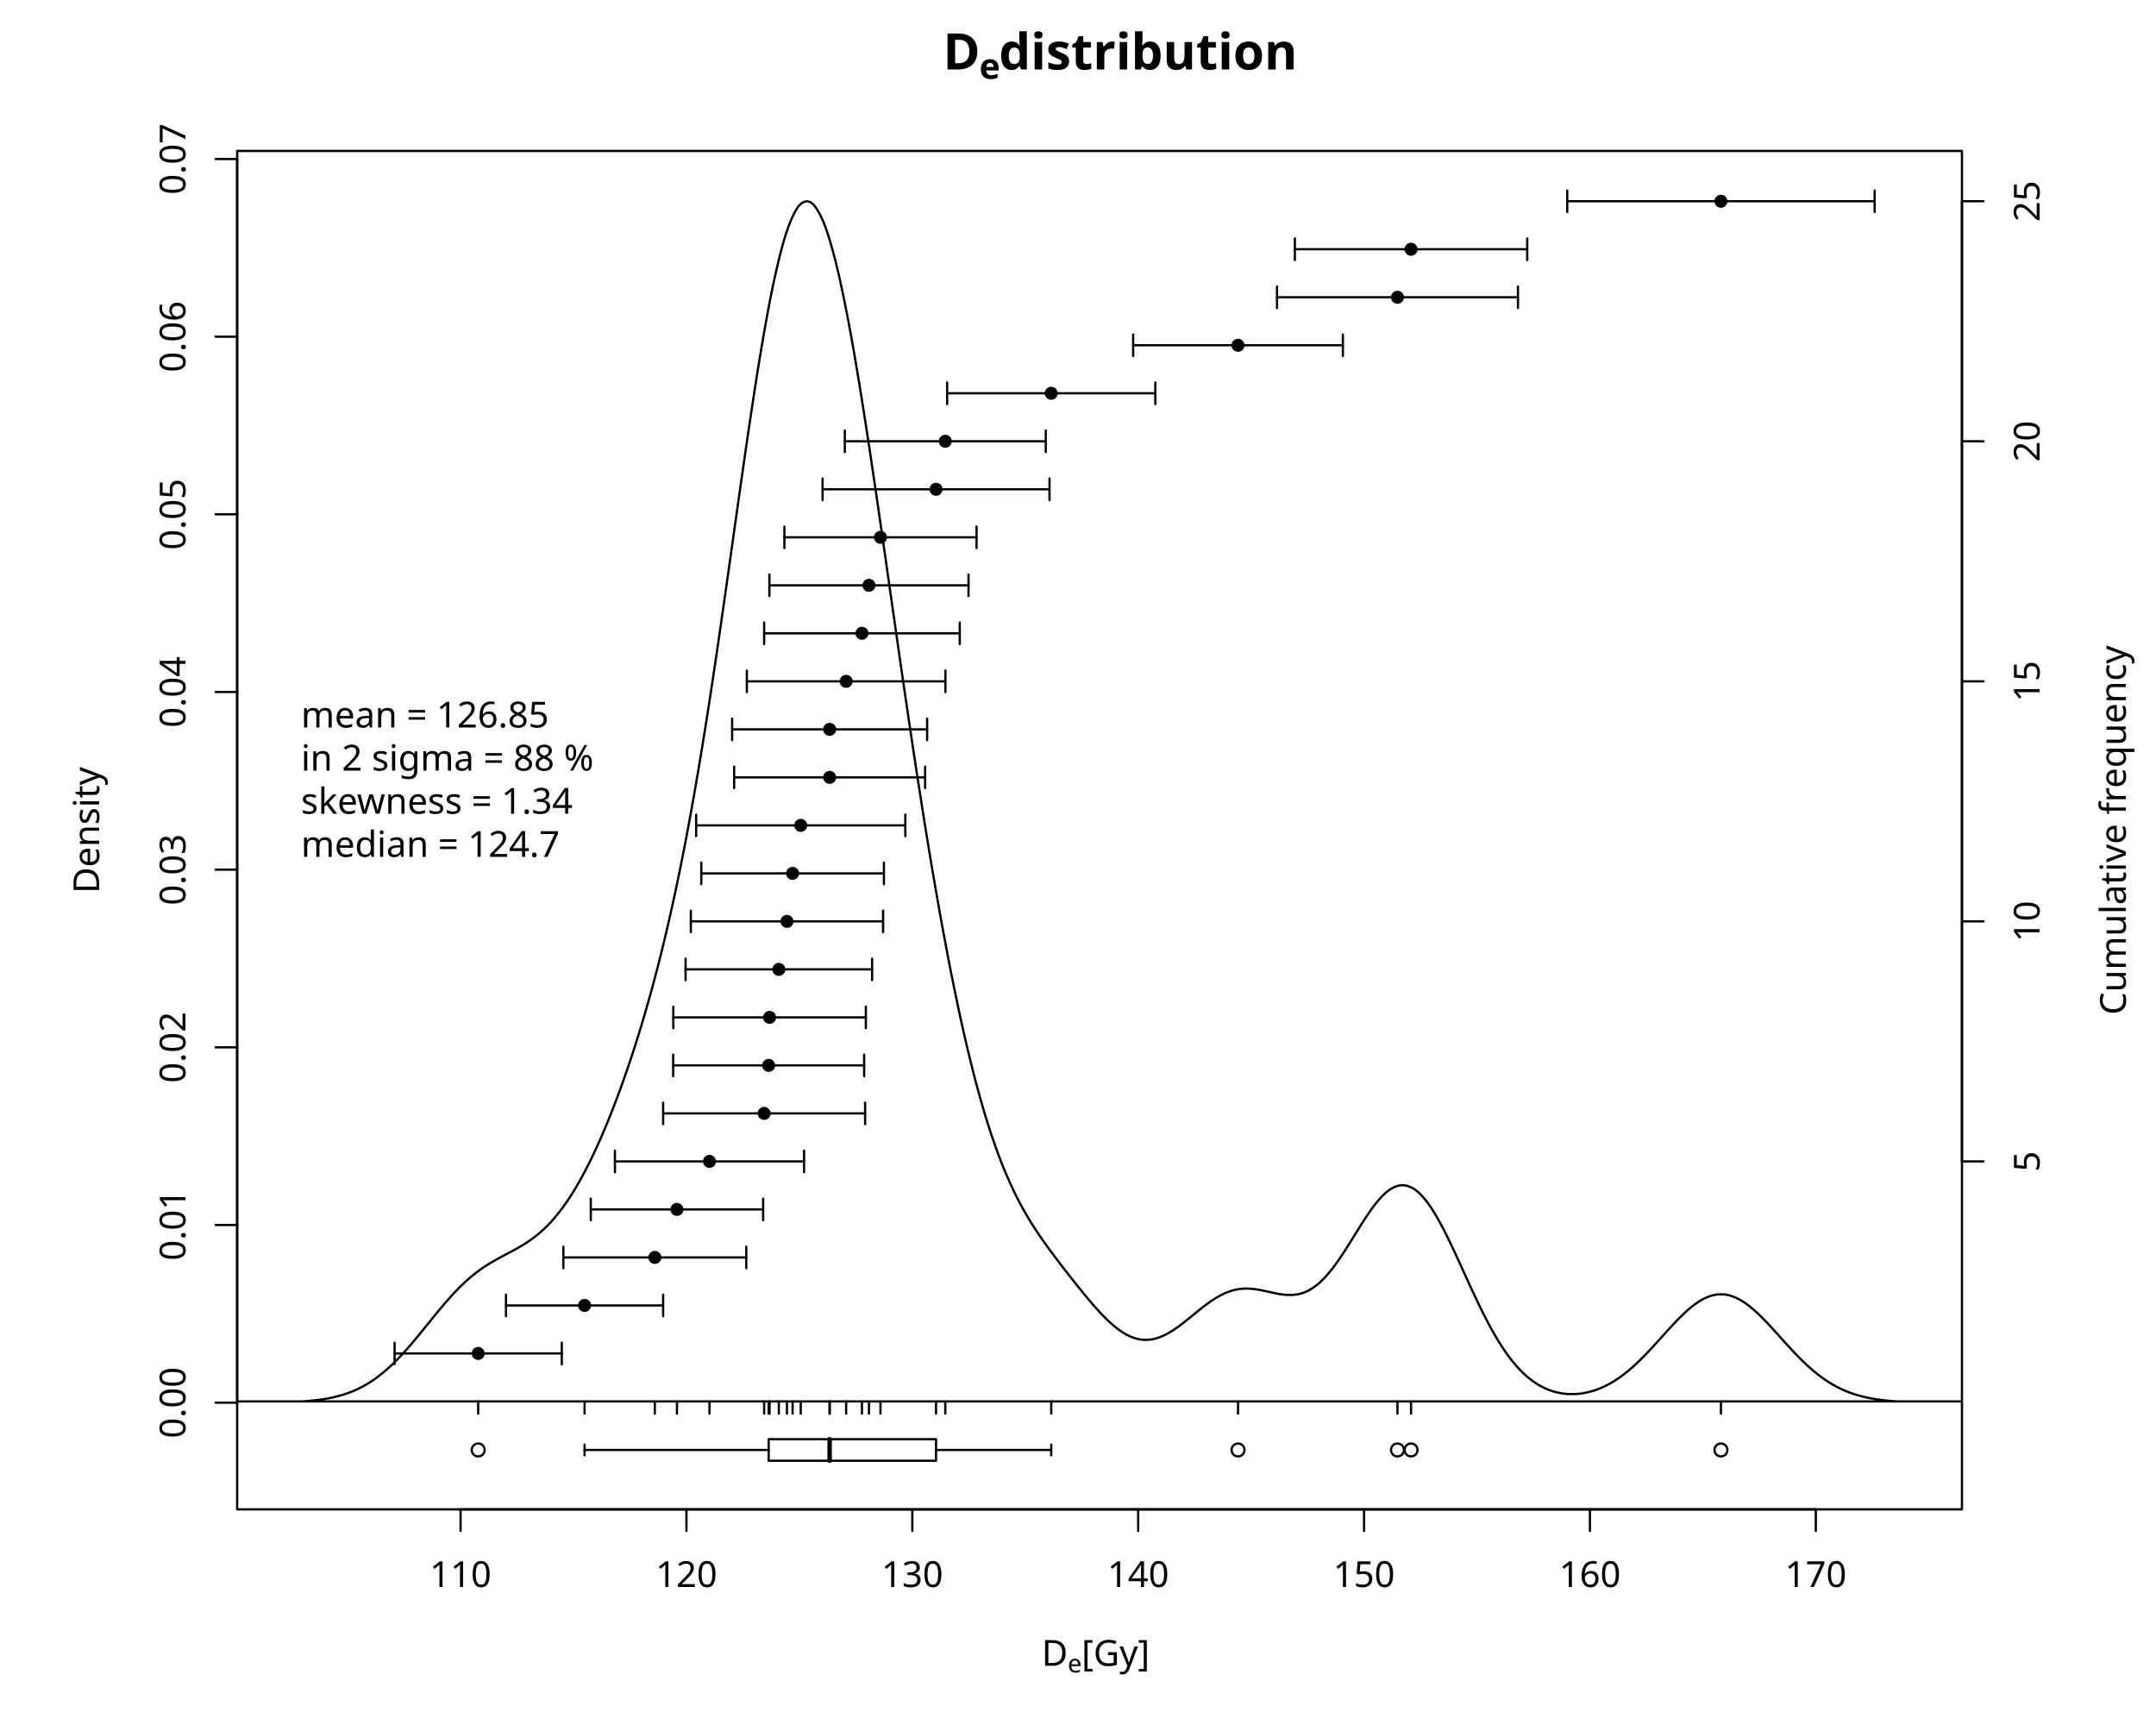
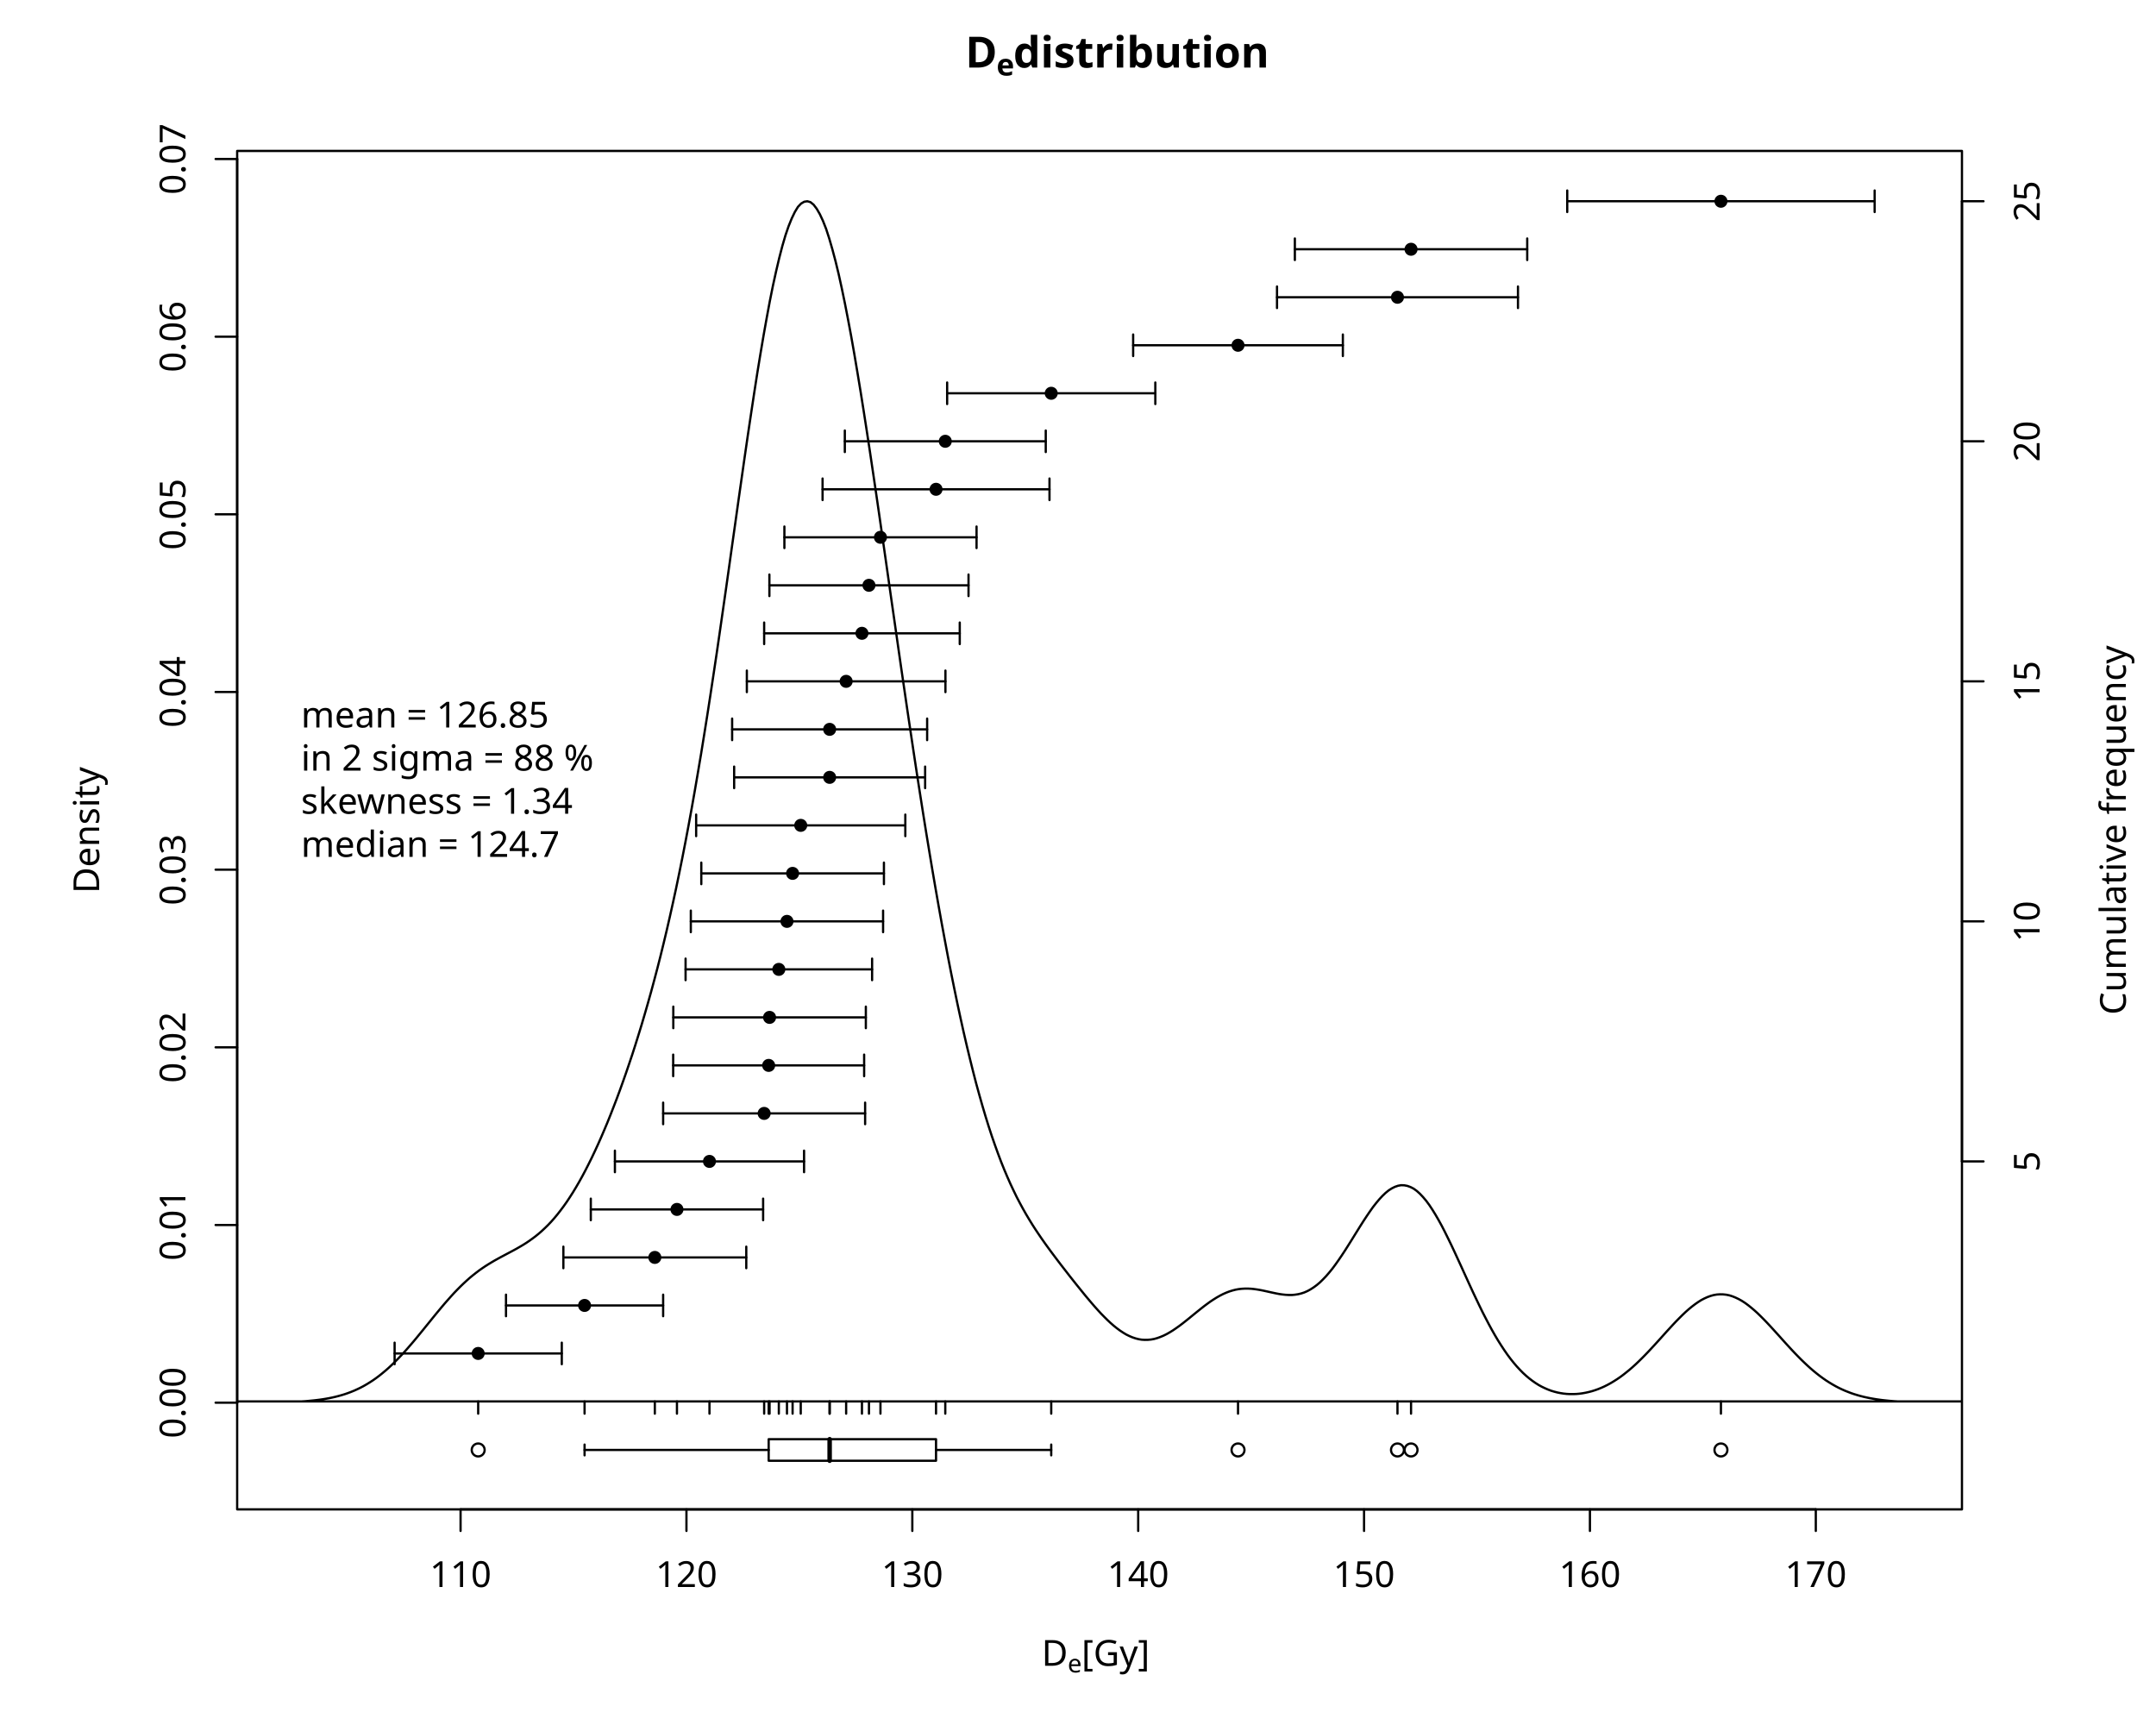
<svg xmlns="http://www.w3.org/2000/svg" class="svglite" data-engine-version="2.0" width="720.00pt" height="576.00pt" viewBox="0 0 720.00 576.00">
  <defs>
    <style type="text/css">
    .svglite line, .svglite polyline, .svglite polygon, .svglite path, .svglite rect, .svglite circle {
      fill: none;
      stroke: #000000;
      stroke-linecap: round;
      stroke-linejoin: round;
      stroke-miterlimit: 10.00;
    }
  </style>
  </defs>
  <rect width="100%" height="100%" style="stroke: none; fill: #FFFFFF;" />
  <defs>
    <clipPath id="cpMC4wMHw3MjAuMDB8MC4wMHw1NzYuMDA=">
      <rect x="0.00" y="0.00" width="720.00" height="576.00" />
    </clipPath>
  </defs>
  <g clip-path="url(#cpMC4wMHw3MjAuMDB8MC4wMHw1NzYuMDA=)">
    <polygon points="79.20,504.00 655.20,504.00 655.20,50.40 79.20,50.40 " style="stroke-width: 0.75; fill: none;" />
    <line x1="153.81" y1="504.00" x2="606.39" y2="504.00" style="stroke-width: 0.75;" />
    <line x1="153.81" y1="504.00" x2="153.81" y2="511.20" style="stroke-width: 0.75;" />
    <line x1="229.24" y1="504.00" x2="229.24" y2="511.20" style="stroke-width: 0.75;" />
    <line x1="304.67" y1="504.00" x2="304.67" y2="511.20" style="stroke-width: 0.75;" />
    <line x1="380.10" y1="504.00" x2="380.10" y2="511.20" style="stroke-width: 0.75;" />
    <line x1="455.53" y1="504.00" x2="455.53" y2="511.20" style="stroke-width: 0.75;" />
    <line x1="530.96" y1="504.00" x2="530.96" y2="511.20" style="stroke-width: 0.75;" />
    <line x1="606.39" y1="504.00" x2="606.39" y2="511.20" style="stroke-width: 0.75;" />
    <text x="153.81" y="529.92" text-anchor="middle" style="font-size: 12.00px; font-family: sans;" textLength="20.02px" lengthAdjust="spacingAndGlyphs">110</text>
    <text x="229.24" y="529.92" text-anchor="middle" style="font-size: 12.00px; font-family: sans;" textLength="20.02px" lengthAdjust="spacingAndGlyphs">120</text>
    <text x="304.67" y="529.92" text-anchor="middle" style="font-size: 12.00px; font-family: sans;" textLength="20.02px" lengthAdjust="spacingAndGlyphs">130</text>
    <text x="380.10" y="529.92" text-anchor="middle" style="font-size: 12.00px; font-family: sans;" textLength="20.02px" lengthAdjust="spacingAndGlyphs">140</text>
    <text x="455.53" y="529.92" text-anchor="middle" style="font-size: 12.00px; font-family: sans;" textLength="20.02px" lengthAdjust="spacingAndGlyphs">150</text>
    <text x="530.96" y="529.92" text-anchor="middle" style="font-size: 12.00px; font-family: sans;" textLength="20.02px" lengthAdjust="spacingAndGlyphs">160</text>
    <text x="606.39" y="529.92" text-anchor="middle" style="font-size: 12.00px; font-family: sans;" textLength="20.02px" lengthAdjust="spacingAndGlyphs">170</text>
    <text x="347.86" y="556.23" style="font-size: 12.00px; font-family: sans;" textLength="8.67px" lengthAdjust="spacingAndGlyphs">D</text>
    <text x="356.53" y="558.45" style="font-size: 8.40px; font-family: sans;" textLength="4.67px" lengthAdjust="spacingAndGlyphs">e</text>
    <text x="361.20" y="556.23" style="font-size: 12.00px; font-family: sans;" textLength="25.34px" lengthAdjust="spacingAndGlyphs"> [Gy]</text>
    <line x1="79.20" y1="468.37" x2="79.20" y2="53.09" style="stroke-width: 0.75;" />
    <line x1="79.20" y1="468.37" x2="72.00" y2="468.37" style="stroke-width: 0.75;" />
    <line x1="79.20" y1="409.04" x2="72.00" y2="409.04" style="stroke-width: 0.75;" />
    <line x1="79.20" y1="349.72" x2="72.00" y2="349.72" style="stroke-width: 0.75;" />
    <line x1="79.20" y1="290.39" x2="72.00" y2="290.39" style="stroke-width: 0.75;" />
    <line x1="79.20" y1="231.07" x2="72.00" y2="231.07" style="stroke-width: 0.75;" />
    <line x1="79.20" y1="171.74" x2="72.00" y2="171.74" style="stroke-width: 0.75;" />
    <line x1="79.20" y1="112.42" x2="72.00" y2="112.42" style="stroke-width: 0.75;" />
    <line x1="79.20" y1="53.09" x2="72.00" y2="53.09" style="stroke-width: 0.75;" />
    <text transform="translate(61.92,468.37) rotate(-90)" text-anchor="middle" style="font-size: 12.00px; font-family: sans;" textLength="23.36px" lengthAdjust="spacingAndGlyphs">0.00</text>
    <text transform="translate(61.92,409.04) rotate(-90)" text-anchor="middle" style="font-size: 12.00px; font-family: sans;" textLength="23.36px" lengthAdjust="spacingAndGlyphs">0.01</text>
    <text transform="translate(61.92,349.72) rotate(-90)" text-anchor="middle" style="font-size: 12.00px; font-family: sans;" textLength="23.36px" lengthAdjust="spacingAndGlyphs">0.02</text>
    <text transform="translate(61.92,290.39) rotate(-90)" text-anchor="middle" style="font-size: 12.00px; font-family: sans;" textLength="23.36px" lengthAdjust="spacingAndGlyphs">0.03</text>
    <text transform="translate(61.92,231.07) rotate(-90)" text-anchor="middle" style="font-size: 12.00px; font-family: sans;" textLength="23.36px" lengthAdjust="spacingAndGlyphs">0.04</text>
    <text transform="translate(61.92,171.74) rotate(-90)" text-anchor="middle" style="font-size: 12.00px; font-family: sans;" textLength="23.36px" lengthAdjust="spacingAndGlyphs">0.05</text>
    <text transform="translate(61.92,112.42) rotate(-90)" text-anchor="middle" style="font-size: 12.00px; font-family: sans;" textLength="23.36px" lengthAdjust="spacingAndGlyphs">0.06</text>
    <text transform="translate(61.92,53.09) rotate(-90)" text-anchor="middle" style="font-size: 12.00px; font-family: sans;" textLength="23.36px" lengthAdjust="spacingAndGlyphs">0.07</text>
    <text transform="translate(33.12,277.20) rotate(-90)" text-anchor="middle" style="font-size: 12.00px; font-family: sans;" textLength="40.02px" lengthAdjust="spacingAndGlyphs">Density</text>
  </g>
  <defs>
    <clipPath id="cpNzkuMjB8NjU1LjIwfDUwLjQwfDUwNC4wMA==">
      <rect x="79.20" y="50.40" width="576.00" height="453.60" />
    </clipPath>
  </defs>
  <g clip-path="url(#cpNzkuMjB8NjU1LjIwfDUwLjQwfDUwNC4wMA==)">
    <polygon points="79.20,467.96 100.53,467.96 101.58,467.90 102.62,467.82 103.66,467.72 104.71,467.62 105.75,467.50 106.80,467.37 107.84,467.22 108.88,467.05 109.93,466.86 110.97,466.65 112.01,466.41 113.06,466.14 114.10,465.85 115.15,465.53 116.19,465.17 117.23,464.78 118.28,464.35 119.32,463.88 120.36,463.38 121.41,462.83 122.45,462.23 123.49,461.59 124.54,460.91 125.58,460.18 126.63,459.39 127.67,458.56 128.71,457.69 129.76,456.77 130.80,455.80 131.84,454.79 132.89,453.73 133.93,452.64 134.98,451.51 136.02,450.34 137.06,449.14 138.11,447.92 139.15,446.67 140.19,445.40 141.24,444.12 142.28,442.83 143.33,441.54 144.37,440.25 145.41,438.97 146.46,437.70 147.50,436.45 148.54,435.22 149.59,434.03 150.63,432.86 151.67,431.72 152.72,430.63 153.76,429.58 154.81,428.57 155.85,427.61 156.89,426.68 157.94,425.82 158.98,425.00 160.02,424.21 161.07,423.47 162.11,422.77 163.16,422.11 164.20,421.48 165.24,420.87 166.29,420.29 167.33,419.72 168.37,419.17 169.42,418.61 170.46,418.06 171.51,417.50 172.55,416.93 173.59,416.33 174.64,415.71 175.68,415.06 176.72,414.36 177.77,413.61 178.81,412.83 179.85,411.99 180.90,411.08 181.94,410.11 182.99,409.08 184.03,407.99 185.07,406.81 186.12,405.55 187.16,404.22 188.20,402.83 189.25,401.35 190.29,399.78 191.34,398.14 192.38,396.42 193.42,394.63 194.47,392.74 195.51,390.78 196.55,388.74 197.60,386.63 198.64,384.43 199.69,382.16 200.73,379.81 201.77,377.39 202.82,374.89 203.86,372.30 204.90,369.64 205.95,366.91 206.99,364.11 208.03,361.21 209.08,358.23 210.12,355.18 211.17,352.05 212.21,348.82 213.25,345.49 214.30,342.07 215.34,338.55 216.38,334.94 217.43,331.20 218.47,327.34 219.52,323.37 220.56,319.29 221.60,315.05 222.65,310.66 223.69,306.13 224.73,301.47 225.78,296.64 226.82,291.62 227.87,286.44 228.91,281.10 229.95,275.60 231.00,269.87 232.04,263.98 233.08,257.92 234.13,251.70 235.17,245.28 236.22,238.69 237.26,231.96 238.30,225.09 239.35,218.09 240.39,210.95 241.43,203.72 242.48,196.41 243.52,189.05 244.56,181.65 245.61,174.24 246.65,166.85 247.70,159.49 248.74,152.22 249.78,145.07 250.83,138.05 251.87,131.19 252.91,124.50 253.96,118.11 255.00,111.98 256.05,106.11 257.09,100.53 258.13,95.36 259.18,90.59 260.22,86.18 261.26,82.16 262.31,78.57 263.35,75.54 264.40,72.94 265.44,70.78 266.48,69.07 267.53,67.97 268.57,67.36 269.61,67.20 270.66,67.50 271.70,68.34 272.74,69.71 273.79,71.52 274.83,73.75 275.88,76.42 276.92,79.62 277.96,83.21 279.01,87.15 280.05,91.44 281.09,96.16 282.14,101.21 283.18,106.55 284.23,112.15 285.27,118.03 286.31,124.19 287.36,130.54 288.40,137.07 289.44,143.76 290.49,150.64 291.53,157.63 292.58,164.72 293.62,171.88 294.66,179.11 295.71,186.39 296.75,193.69 297.79,200.99 298.84,208.29 299.88,215.56 300.92,222.79 301.97,229.97 303.01,237.09 304.06,244.12 305.10,251.07 306.14,257.92 307.19,264.68 308.23,271.31 309.27,277.81 310.32,284.19 311.36,290.44 312.41,296.57 313.45,302.51 314.49,308.32 315.54,313.99 316.58,319.51 317.62,324.85 318.67,330.02 319.71,335.05 320.76,339.92 321.80,344.61 322.84,349.11 323.89,353.46 324.93,357.65 325.97,361.69 327.02,365.51 328.06,369.18 329.10,372.69 330.15,376.07 331.19,379.26 332.24,382.28 333.28,385.17 334.32,387.93 335.37,390.55 336.41,393.00 337.45,395.35 338.50,397.58 339.54,399.72 340.59,401.72 341.63,403.64 342.67,405.47 343.72,407.23 344.76,408.92 345.80,410.54 346.85,412.10 347.89,413.63 348.94,415.12 349.98,416.56 351.02,417.98 352.07,419.38 353.11,420.76 354.15,422.13 355.20,423.48 356.24,424.82 357.28,426.16 358.33,427.49 359.37,428.80 360.42,430.10 361.46,431.39 362.50,432.67 363.55,433.92 364.59,435.15 365.63,436.35 366.68,437.52 367.72,438.65 368.77,439.72 369.81,440.75 370.85,441.73 371.90,442.65 372.94,443.49 373.98,444.26 375.03,444.96 376.07,445.59 377.12,446.11 378.16,446.55 379.20,446.90 380.25,447.17 381.29,447.34 382.33,447.40 383.38,447.38 384.42,447.28 385.46,447.09 386.51,446.79 387.55,446.41 388.60,445.97 389.64,445.45 390.68,444.86 391.73,444.21 392.77,443.50 393.81,442.76 394.86,441.97 395.90,441.15 396.95,440.31 397.99,439.46 399.03,438.61 400.08,437.76 401.12,436.93 402.16,436.11 403.21,435.33 404.25,434.58 405.30,433.89 406.34,433.24 407.38,432.65 408.43,432.11 409.47,431.65 410.51,431.25 411.56,430.92 412.60,430.65 413.64,430.46 414.69,430.34 415.73,430.28 416.78,430.28 417.82,430.33 418.86,430.44 419.91,430.59 420.95,430.77 421.99,430.98 423.04,431.21 424.08,431.44 425.13,431.67 426.17,431.89 427.21,432.09 428.26,432.24 429.30,432.35 430.34,432.41 431.39,432.42 432.43,432.32 433.48,432.16 434.52,431.91 435.56,431.57 436.61,431.11 437.65,430.54 438.69,429.87 439.74,429.10 440.78,428.22 441.82,427.20 442.87,426.10 443.91,424.90 444.96,423.61 446.00,422.21 447.04,420.74 448.09,419.20 449.13,417.62 450.17,415.98 451.22,414.31 452.26,412.63 453.31,410.94 454.35,409.27 455.39,407.64 456.44,406.05 457.48,404.52 458.52,403.05 459.57,401.71 460.61,400.47 461.66,399.34 462.70,398.34 463.74,397.49 464.79,396.82 465.83,396.30 466.87,395.94 467.92,395.75 468.96,395.79 470.00,395.99 471.05,396.37 472.09,396.91 473.14,397.67 474.18,398.61 475.22,399.71 476.27,400.95 477.31,402.36 478.35,403.93 479.40,405.63 480.44,407.43 481.49,409.34 482.53,411.37 483.57,413.47 484.62,415.63 485.66,417.84 486.70,420.10 487.75,422.38 488.79,424.67 489.84,426.97 490.88,429.25 491.92,431.50 492.97,433.72 494.01,435.90 495.05,438.03 496.10,440.08 497.14,442.07 498.18,443.99 499.23,445.84 500.27,447.59 501.32,449.25 502.36,450.83 503.40,452.33 504.45,453.74 505.49,455.04 506.53,456.26 507.58,457.39 508.62,458.45 509.67,459.41 510.71,460.28 511.75,461.08 512.80,461.81 513.84,462.47 514.88,463.04 515.93,463.54 516.97,463.99 518.02,464.39 519.06,464.70 520.10,464.97 521.15,465.18 522.19,465.34 523.23,465.45 524.28,465.50 525.32,465.50 526.37,465.47 527.41,465.38 528.45,465.24 529.50,465.05 530.54,464.82 531.58,464.55 532.63,464.22 533.67,463.85 534.71,463.43 535.76,462.96 536.80,462.44 537.85,461.87 538.89,461.25 539.93,460.59 540.98,459.88 542.02,459.11 543.06,458.29 544.11,457.44 545.15,456.54 546.20,455.59 547.24,454.60 548.28,453.58 549.33,452.52 550.37,451.44 551.41,450.32 552.46,449.19 553.50,448.05 554.55,446.89 555.59,445.73 556.63,444.57 557.68,443.43 558.72,442.30 559.76,441.20 560.81,440.13 561.85,439.10 562.89,438.11 563.94,437.18 564.98,436.32 566.03,435.52 567.07,434.79 568.11,434.13 569.16,433.58 570.20,433.11 571.24,432.73 572.29,432.44 573.33,432.26 574.38,432.19 575.42,432.21 576.46,432.32 577.51,432.53 578.55,432.86 579.59,433.28 580.64,433.78 581.68,434.36 582.73,435.04 583.77,435.80 584.81,436.63 585.86,437.52 586.90,438.46 587.94,439.47 588.99,440.52 590.03,441.60 591.07,442.71 592.12,443.85 593.16,445.00 594.21,446.16 595.25,447.32 596.29,448.48 597.34,449.62 598.38,450.75 599.42,451.86 600.47,452.94 601.51,453.99 602.56,455.00 603.60,455.98 604.64,456.92 605.69,457.82 606.73,458.67 607.77,459.48 608.82,460.25 609.86,460.97 610.91,461.64 611.95,462.27 612.99,462.86 614.04,463.41 615.08,463.91 616.12,464.37 617.17,464.79 618.21,465.19 619.25,465.54 620.30,465.86 621.34,466.15 622.39,466.42 623.43,466.65 624.47,466.86 625.52,467.05 626.56,467.22 627.60,467.37 628.65,467.51 629.69,467.62 630.74,467.73 631.78,467.82 632.82,467.90 633.87,467.96 655.20,467.96 " style="stroke-width: 0.75; fill: none;" />
  </g>
  <g clip-path="url(#cpMC4wMHw3MjAuMDB8MC4wMHw1NzYuMDA=)">
-     <text x="314.91" y="23.20" style="font-size: 16.80px; font-weight: bold; font-family: sans;" textLength="12.14px" lengthAdjust="spacingAndGlyphs">D</text>
-     <text x="327.04" y="26.31" style="font-size: 11.76px; font-weight: bold; font-family: sans;" textLength="6.54px" lengthAdjust="spacingAndGlyphs">e</text>
-     <text x="333.58" y="23.20" style="font-size: 16.80px; font-weight: bold; font-family: sans;" textLength="85.91px" lengthAdjust="spacingAndGlyphs"> distribution</text>
+     <text x="322.38" y="22.56" style="font-size: 14.40px; font-weight: bold; font-family: sans;" textLength="10.40px" lengthAdjust="spacingAndGlyphs">D</text>
+     <text x="332.78" y="25.22" style="font-size: 10.08px; font-weight: bold; font-family: sans;" textLength="5.61px" lengthAdjust="spacingAndGlyphs">e</text>
+     <text x="338.39" y="22.56" style="font-size: 14.40px; font-weight: bold; font-family: sans;" textLength="73.64px" lengthAdjust="spacingAndGlyphs"> distribution</text>
  </g>
  <g clip-path="url(#cpNzkuMjB8NjU1LjIwfDUwLjQwfDUwNC4wMA==)">
    <text x="100.53" y="242.91" style="font-size: 12.00px; font-family: sans;" textLength="80.41px" lengthAdjust="spacingAndGlyphs">mean = 126.85</text>
    <text x="100.53" y="257.31" style="font-size: 12.00px; font-family: sans;" textLength="95.73px" lengthAdjust="spacingAndGlyphs">in 2 sigma = 88 %</text>
    <text x="100.53" y="271.71" style="font-size: 12.00px; font-family: sans;" textLength="89.75px" lengthAdjust="spacingAndGlyphs">skewness = 1.34</text>
    <text x="100.53" y="286.11" style="font-size: 12.00px; font-family: sans;" textLength="83.07px" lengthAdjust="spacingAndGlyphs">median = 124.7</text>
    <text x="100.53" y="300.51" style="font-size: 12.00px; font-family: sans;" textLength="0.00px" lengthAdjust="spacingAndGlyphs" />
    <polyline points="277.06,487.76 277.06,480.56 " style="stroke-width: 1.50;" />
    <polygon points="256.70,487.76 256.70,480.56 312.59,480.56 312.59,487.76 " style="stroke-width: 0.75; fill: none;" />
    <polyline points="256.70,484.16 195.22,484.16 " style="stroke-width: 0.75;" />
    <polyline points="195.22,485.96 195.22,482.36 " style="stroke-width: 0.75;" />
    <polyline points="312.59,484.16 351.06,484.16 " style="stroke-width: 0.75;" />
    <polyline points="351.06,485.96 351.06,482.36 " style="stroke-width: 0.75;" />
    <circle cx="159.69" cy="484.16" r="2.16" style="stroke-width: 0.75;" />
    <circle cx="413.44" cy="484.16" r="2.16" style="stroke-width: 0.75;" />
    <circle cx="466.69" cy="484.16" r="2.16" style="stroke-width: 0.75;" />
    <circle cx="471.22" cy="484.16" r="2.16" style="stroke-width: 0.75;" />
    <circle cx="574.71" cy="484.16" r="2.16" style="stroke-width: 0.75;" />
  </g>
  <g clip-path="url(#cpMC4wMHw3MjAuMDB8MC4wMHw1NzYuMDA=)">
    <line x1="159.69" y1="467.96" x2="159.69" y2="472.04" style="stroke-width: 0.75;" />
    <line x1="195.22" y1="467.96" x2="195.22" y2="472.04" style="stroke-width: 0.75;" />
    <line x1="218.68" y1="467.96" x2="218.68" y2="472.04" style="stroke-width: 0.75;" />
    <line x1="226.07" y1="467.96" x2="226.07" y2="472.04" style="stroke-width: 0.75;" />
    <line x1="236.93" y1="467.96" x2="236.93" y2="472.04" style="stroke-width: 0.75;" />
    <line x1="255.19" y1="467.96" x2="255.19" y2="472.04" style="stroke-width: 0.75;" />
    <line x1="256.70" y1="467.96" x2="256.70" y2="472.04" style="stroke-width: 0.75;" />
    <line x1="257.00" y1="467.96" x2="257.00" y2="472.04" style="stroke-width: 0.75;" />
    <line x1="260.09" y1="467.96" x2="260.09" y2="472.04" style="stroke-width: 0.75;" />
    <line x1="262.81" y1="467.96" x2="262.81" y2="472.04" style="stroke-width: 0.75;" />
    <line x1="264.69" y1="467.96" x2="264.69" y2="472.04" style="stroke-width: 0.75;" />
    <line x1="267.41" y1="467.96" x2="267.41" y2="472.04" style="stroke-width: 0.75;" />
    <line x1="277.06" y1="467.96" x2="277.06" y2="472.04" style="stroke-width: 0.75;" />
    <line x1="277.06" y1="467.96" x2="277.06" y2="472.04" style="stroke-width: 0.75;" />
    <line x1="282.57" y1="467.96" x2="282.57" y2="472.04" style="stroke-width: 0.75;" />
    <line x1="287.85" y1="467.96" x2="287.85" y2="472.04" style="stroke-width: 0.75;" />
    <line x1="290.19" y1="467.96" x2="290.19" y2="472.04" style="stroke-width: 0.75;" />
    <line x1="294.03" y1="467.96" x2="294.03" y2="472.04" style="stroke-width: 0.75;" />
    <line x1="312.59" y1="467.96" x2="312.59" y2="472.04" style="stroke-width: 0.75;" />
    <line x1="315.68" y1="467.96" x2="315.68" y2="472.04" style="stroke-width: 0.75;" />
    <line x1="351.06" y1="467.96" x2="351.06" y2="472.04" style="stroke-width: 0.75;" />
    <line x1="413.44" y1="467.96" x2="413.44" y2="472.04" style="stroke-width: 0.75;" />
    <line x1="466.69" y1="467.96" x2="466.69" y2="472.04" style="stroke-width: 0.75;" />
    <line x1="471.22" y1="467.96" x2="471.22" y2="472.04" style="stroke-width: 0.75;" />
    <line x1="574.71" y1="467.96" x2="574.71" y2="472.04" style="stroke-width: 0.75;" />
    <line x1="655.20" y1="387.81" x2="655.20" y2="67.20" style="stroke-width: 0.75;" />
    <line x1="655.20" y1="387.81" x2="662.40" y2="387.81" style="stroke-width: 0.75;" />
    <line x1="655.20" y1="307.66" x2="662.40" y2="307.66" style="stroke-width: 0.75;" />
    <line x1="655.20" y1="227.51" x2="662.40" y2="227.51" style="stroke-width: 0.75;" />
    <line x1="655.20" y1="147.35" x2="662.40" y2="147.35" style="stroke-width: 0.75;" />
    <line x1="655.20" y1="67.20" x2="662.40" y2="67.20" style="stroke-width: 0.75;" />
    <text transform="translate(681.12,387.81) rotate(-90)" text-anchor="middle" style="font-size: 12.00px; font-family: sans;" textLength="6.67px" lengthAdjust="spacingAndGlyphs">5</text>
    <text transform="translate(681.12,307.66) rotate(-90)" text-anchor="middle" style="font-size: 12.00px; font-family: sans;" textLength="13.35px" lengthAdjust="spacingAndGlyphs">10</text>
    <text transform="translate(681.12,227.51) rotate(-90)" text-anchor="middle" style="font-size: 12.00px; font-family: sans;" textLength="13.35px" lengthAdjust="spacingAndGlyphs">15</text>
    <text transform="translate(681.12,147.35) rotate(-90)" text-anchor="middle" style="font-size: 12.00px; font-family: sans;" textLength="13.35px" lengthAdjust="spacingAndGlyphs">20</text>
    <text transform="translate(681.12,67.20) rotate(-90)" text-anchor="middle" style="font-size: 12.00px; font-family: sans;" textLength="13.35px" lengthAdjust="spacingAndGlyphs">25</text>
    <text transform="translate(709.92,277.20) rotate(-90)" text-anchor="middle" style="font-size: 12.00px; font-family: sans;" textLength="116.08px" lengthAdjust="spacingAndGlyphs">Cumulative frequency</text>
  </g>
  <g clip-path="url(#cpNzkuMjB8NjU1LjIwfDUwLjQwfDUwNC4wMA==)">
    <line x1="131.78" y1="451.93" x2="187.61" y2="451.93" style="stroke-width: 0.75;" />
    <polyline points="131.78,448.33 131.78,451.93 131.78,455.53 " style="stroke-width: 0.75;" />
    <polyline points="187.61,455.53 187.61,451.93 187.61,448.33 " style="stroke-width: 0.75;" />
    <line x1="168.98" y1="435.90" x2="221.46" y2="435.90" style="stroke-width: 0.75;" />
    <polyline points="168.98,432.30 168.98,435.90 168.98,439.50 " style="stroke-width: 0.75;" />
    <polyline points="221.46,439.50 221.46,435.90 221.46,432.30 " style="stroke-width: 0.75;" />
    <line x1="188.14" y1="419.87" x2="249.22" y2="419.87" style="stroke-width: 0.75;" />
    <polyline points="188.14,416.27 188.14,419.87 188.14,423.47 " style="stroke-width: 0.75;" />
    <polyline points="249.22,423.47 249.22,419.87 249.22,416.27 " style="stroke-width: 0.75;" />
    <line x1="197.30" y1="403.84" x2="254.85" y2="403.84" style="stroke-width: 0.75;" />
    <polyline points="197.30,400.24 197.30,403.84 197.30,407.44 " style="stroke-width: 0.75;" />
    <polyline points="254.85,407.44 254.85,403.84 254.85,400.24 " style="stroke-width: 0.75;" />
    <line x1="205.35" y1="387.81" x2="268.52" y2="387.81" style="stroke-width: 0.75;" />
    <polyline points="205.35,384.21 205.35,387.81 205.35,391.41 " style="stroke-width: 0.75;" />
    <polyline points="268.52,391.41 268.52,387.81 268.52,384.21 " style="stroke-width: 0.75;" />
    <line x1="221.46" y1="371.78" x2="288.91" y2="371.78" style="stroke-width: 0.75;" />
    <polyline points="221.46,368.18 221.46,371.78 221.46,375.38 " style="stroke-width: 0.75;" />
    <polyline points="288.91,375.38 288.91,371.78 288.91,368.18 " style="stroke-width: 0.75;" />
    <line x1="224.81" y1="355.75" x2="288.58" y2="355.75" style="stroke-width: 0.75;" />
    <polyline points="224.81,352.15 224.81,355.75 224.81,359.35 " style="stroke-width: 0.75;" />
    <polyline points="288.58,359.35 288.58,355.75 288.58,352.15 " style="stroke-width: 0.75;" />
    <line x1="224.85" y1="339.72" x2="289.15" y2="339.72" style="stroke-width: 0.75;" />
    <polyline points="224.85,336.12 224.85,339.72 224.85,343.32 " style="stroke-width: 0.75;" />
    <polyline points="289.15,343.32 289.15,339.72 289.15,336.12 " style="stroke-width: 0.75;" />
    <line x1="228.95" y1="323.69" x2="291.24" y2="323.69" style="stroke-width: 0.75;" />
    <polyline points="228.95,320.09 228.95,323.69 228.95,327.29 " style="stroke-width: 0.75;" />
    <polyline points="291.24,327.29 291.24,323.69 291.24,320.09 " style="stroke-width: 0.75;" />
    <line x1="230.70" y1="307.66" x2="294.91" y2="307.66" style="stroke-width: 0.75;" />
    <polyline points="230.70,304.06 230.70,307.66 230.70,311.26 " style="stroke-width: 0.75;" />
    <polyline points="294.91,311.26 294.91,307.66 294.91,304.06 " style="stroke-width: 0.75;" />
    <line x1="234.20" y1="291.63" x2="295.19" y2="291.63" style="stroke-width: 0.75;" />
    <polyline points="234.20,288.03 234.20,291.63 234.20,295.23 " style="stroke-width: 0.75;" />
    <polyline points="295.19,295.23 295.19,291.63 295.19,288.03 " style="stroke-width: 0.75;" />
    <line x1="232.48" y1="275.60" x2="302.33" y2="275.60" style="stroke-width: 0.75;" />
    <polyline points="232.48,272.00 232.48,275.60 232.48,279.20 " style="stroke-width: 0.75;" />
    <polyline points="302.33,279.20 302.33,275.60 302.33,272.00 " style="stroke-width: 0.75;" />
    <line x1="245.17" y1="259.57" x2="308.95" y2="259.57" style="stroke-width: 0.75;" />
    <polyline points="245.17,255.97 245.17,259.57 245.17,263.17 " style="stroke-width: 0.75;" />
    <polyline points="308.95,263.17 308.95,259.57 308.95,255.97 " style="stroke-width: 0.75;" />
    <line x1="244.50" y1="243.54" x2="309.62" y2="243.54" style="stroke-width: 0.75;" />
    <polyline points="244.50,239.94 244.50,243.54 244.50,247.14 " style="stroke-width: 0.75;" />
    <polyline points="309.62,247.14 309.62,243.54 309.62,239.94 " style="stroke-width: 0.75;" />
    <line x1="249.41" y1="227.51" x2="315.73" y2="227.51" style="stroke-width: 0.75;" />
    <polyline points="249.41,223.91 249.41,227.51 249.41,231.11 " style="stroke-width: 0.75;" />
    <polyline points="315.73,231.11 315.73,227.51 315.73,223.91 " style="stroke-width: 0.75;" />
    <line x1="255.19" y1="211.47" x2="320.51" y2="211.47" style="stroke-width: 0.75;" />
    <polyline points="255.19,207.87 255.19,211.47 255.19,215.07 " style="stroke-width: 0.75;" />
    <polyline points="320.51,215.07 320.51,211.47 320.51,207.87 " style="stroke-width: 0.75;" />
    <line x1="256.94" y1="195.44" x2="323.44" y2="195.44" style="stroke-width: 0.75;" />
    <polyline points="256.94,191.84 256.94,195.44 256.94,199.04 " style="stroke-width: 0.75;" />
    <polyline points="323.44,199.04 323.44,195.44 323.44,191.84 " style="stroke-width: 0.75;" />
    <line x1="261.95" y1="179.41" x2="326.12" y2="179.41" style="stroke-width: 0.75;" />
    <polyline points="261.95,175.81 261.95,179.41 261.95,183.01 " style="stroke-width: 0.75;" />
    <polyline points="326.12,183.01 326.12,179.41 326.12,175.81 " style="stroke-width: 0.75;" />
    <line x1="274.70" y1="163.38" x2="350.48" y2="163.38" style="stroke-width: 0.75;" />
    <polyline points="274.70,159.78 274.70,163.38 274.70,166.98 " style="stroke-width: 0.75;" />
    <polyline points="350.48,166.98 350.48,163.38 350.48,159.78 " style="stroke-width: 0.75;" />
    <line x1="282.13" y1="147.35" x2="349.23" y2="147.35" style="stroke-width: 0.75;" />
    <polyline points="282.13,143.75 282.13,147.35 282.13,150.95 " style="stroke-width: 0.75;" />
    <polyline points="349.23,150.95 349.23,147.35 349.23,143.75 " style="stroke-width: 0.75;" />
    <line x1="316.30" y1="131.32" x2="385.82" y2="131.32" style="stroke-width: 0.75;" />
    <polyline points="316.30,127.72 316.30,131.32 316.30,134.92 " style="stroke-width: 0.75;" />
    <polyline points="385.82,134.92 385.82,131.32 385.82,127.72 " style="stroke-width: 0.75;" />
    <line x1="378.42" y1="115.29" x2="448.45" y2="115.29" style="stroke-width: 0.75;" />
    <polyline points="378.42,111.69 378.42,115.29 378.42,118.89 " style="stroke-width: 0.75;" />
    <polyline points="448.45,118.89 448.45,115.29 448.45,111.69 " style="stroke-width: 0.75;" />
    <line x1="426.46" y1="99.26" x2="506.93" y2="99.26" style="stroke-width: 0.75;" />
    <polyline points="426.46,95.66 426.46,99.26 426.46,102.86 " style="stroke-width: 0.75;" />
    <polyline points="506.93,102.86 506.93,99.26 506.93,95.66 " style="stroke-width: 0.75;" />
    <line x1="432.42" y1="83.23" x2="510.02" y2="83.23" style="stroke-width: 0.75;" />
    <polyline points="432.42,79.63 432.42,83.23 432.42,86.83 " style="stroke-width: 0.75;" />
    <polyline points="510.02,86.83 510.02,83.23 510.02,79.63 " style="stroke-width: 0.75;" />
    <line x1="523.38" y1="67.20" x2="626.04" y2="67.20" style="stroke-width: 0.75;" />
    <polyline points="523.38,63.60 523.38,67.20 523.38,70.80 " style="stroke-width: 0.75;" />
    <polyline points="626.04,70.80 626.04,67.20 626.04,63.60 " style="stroke-width: 0.75;" />
    <circle cx="159.69" cy="451.93" r="1.80" style="stroke-width: 0.75; fill: #000000;" />
    <circle cx="195.22" cy="435.90" r="1.80" style="stroke-width: 0.75; fill: #000000;" />
    <circle cx="218.68" cy="419.87" r="1.80" style="stroke-width: 0.75; fill: #000000;" />
    <circle cx="226.07" cy="403.84" r="1.80" style="stroke-width: 0.75; fill: #000000;" />
    <circle cx="236.93" cy="387.81" r="1.80" style="stroke-width: 0.75; fill: #000000;" />
    <circle cx="255.19" cy="371.78" r="1.80" style="stroke-width: 0.75; fill: #000000;" />
    <circle cx="256.70" cy="355.75" r="1.80" style="stroke-width: 0.75; fill: #000000;" />
    <circle cx="257.00" cy="339.72" r="1.80" style="stroke-width: 0.75; fill: #000000;" />
    <circle cx="260.09" cy="323.69" r="1.80" style="stroke-width: 0.75; fill: #000000;" />
    <circle cx="262.81" cy="307.66" r="1.80" style="stroke-width: 0.75; fill: #000000;" />
    <circle cx="264.69" cy="291.63" r="1.80" style="stroke-width: 0.75; fill: #000000;" />
    <circle cx="267.41" cy="275.60" r="1.80" style="stroke-width: 0.75; fill: #000000;" />
    <circle cx="277.06" cy="259.57" r="1.80" style="stroke-width: 0.75; fill: #000000;" />
    <circle cx="277.06" cy="243.54" r="1.80" style="stroke-width: 0.75; fill: #000000;" />
    <circle cx="282.57" cy="227.51" r="1.80" style="stroke-width: 0.75; fill: #000000;" />
    <circle cx="287.85" cy="211.47" r="1.80" style="stroke-width: 0.75; fill: #000000;" />
    <circle cx="290.19" cy="195.44" r="1.80" style="stroke-width: 0.75; fill: #000000;" />
    <circle cx="294.03" cy="179.41" r="1.80" style="stroke-width: 0.75; fill: #000000;" />
    <circle cx="312.59" cy="163.38" r="1.80" style="stroke-width: 0.75; fill: #000000;" />
    <circle cx="315.68" cy="147.35" r="1.80" style="stroke-width: 0.75; fill: #000000;" />
    <circle cx="351.06" cy="131.32" r="1.80" style="stroke-width: 0.75; fill: #000000;" />
    <circle cx="413.44" cy="115.29" r="1.80" style="stroke-width: 0.75; fill: #000000;" />
    <circle cx="466.69" cy="99.26" r="1.80" style="stroke-width: 0.75; fill: #000000;" />
    <circle cx="471.22" cy="83.23" r="1.80" style="stroke-width: 0.75; fill: #000000;" />
    <circle cx="574.71" cy="67.20" r="1.80" style="stroke-width: 0.75; fill: #000000;" />
  </g>
  <defs>
    <clipPath id="cpNTkuMDR8Njg5Ljc2fDU5LjA0fDUwMi41Ng==">
      <rect x="59.04" y="59.04" width="630.72" height="443.52" />
    </clipPath>
  </defs>
  <g clip-path="url(#cpNTkuMDR8Njg5Ljc2fDU5LjA0fDUwMi41Ng==)">
</g>
</svg>
